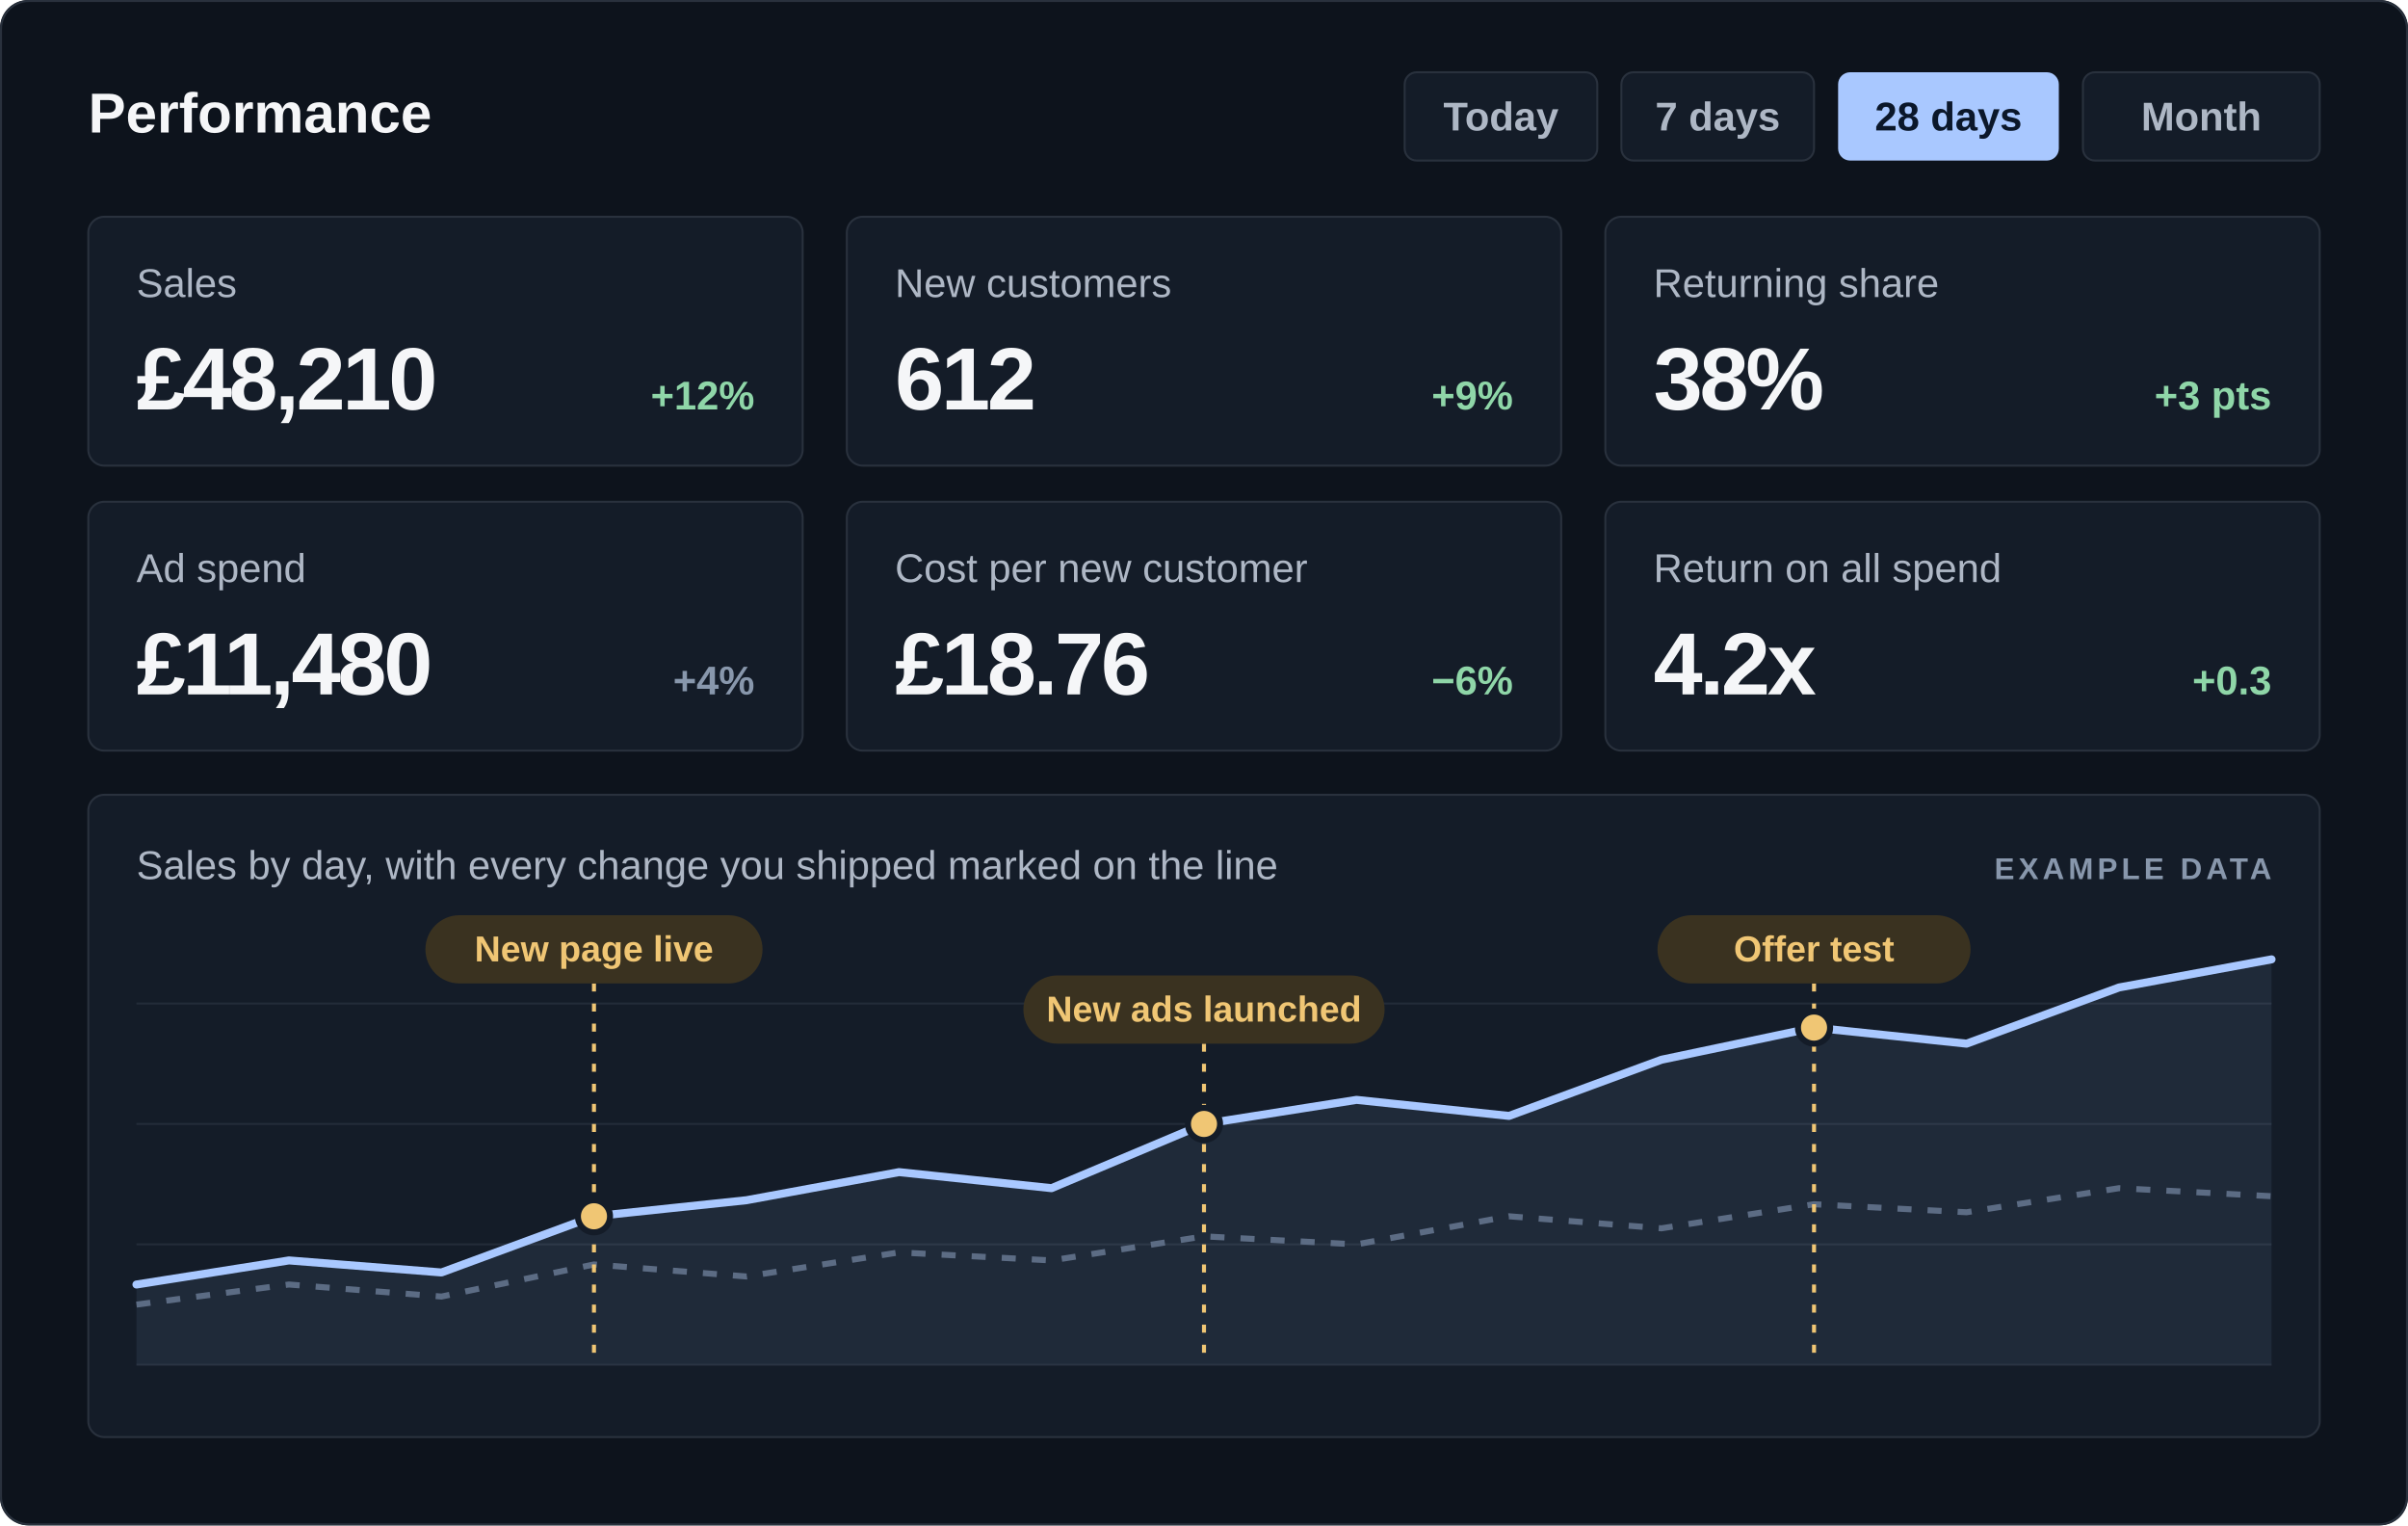
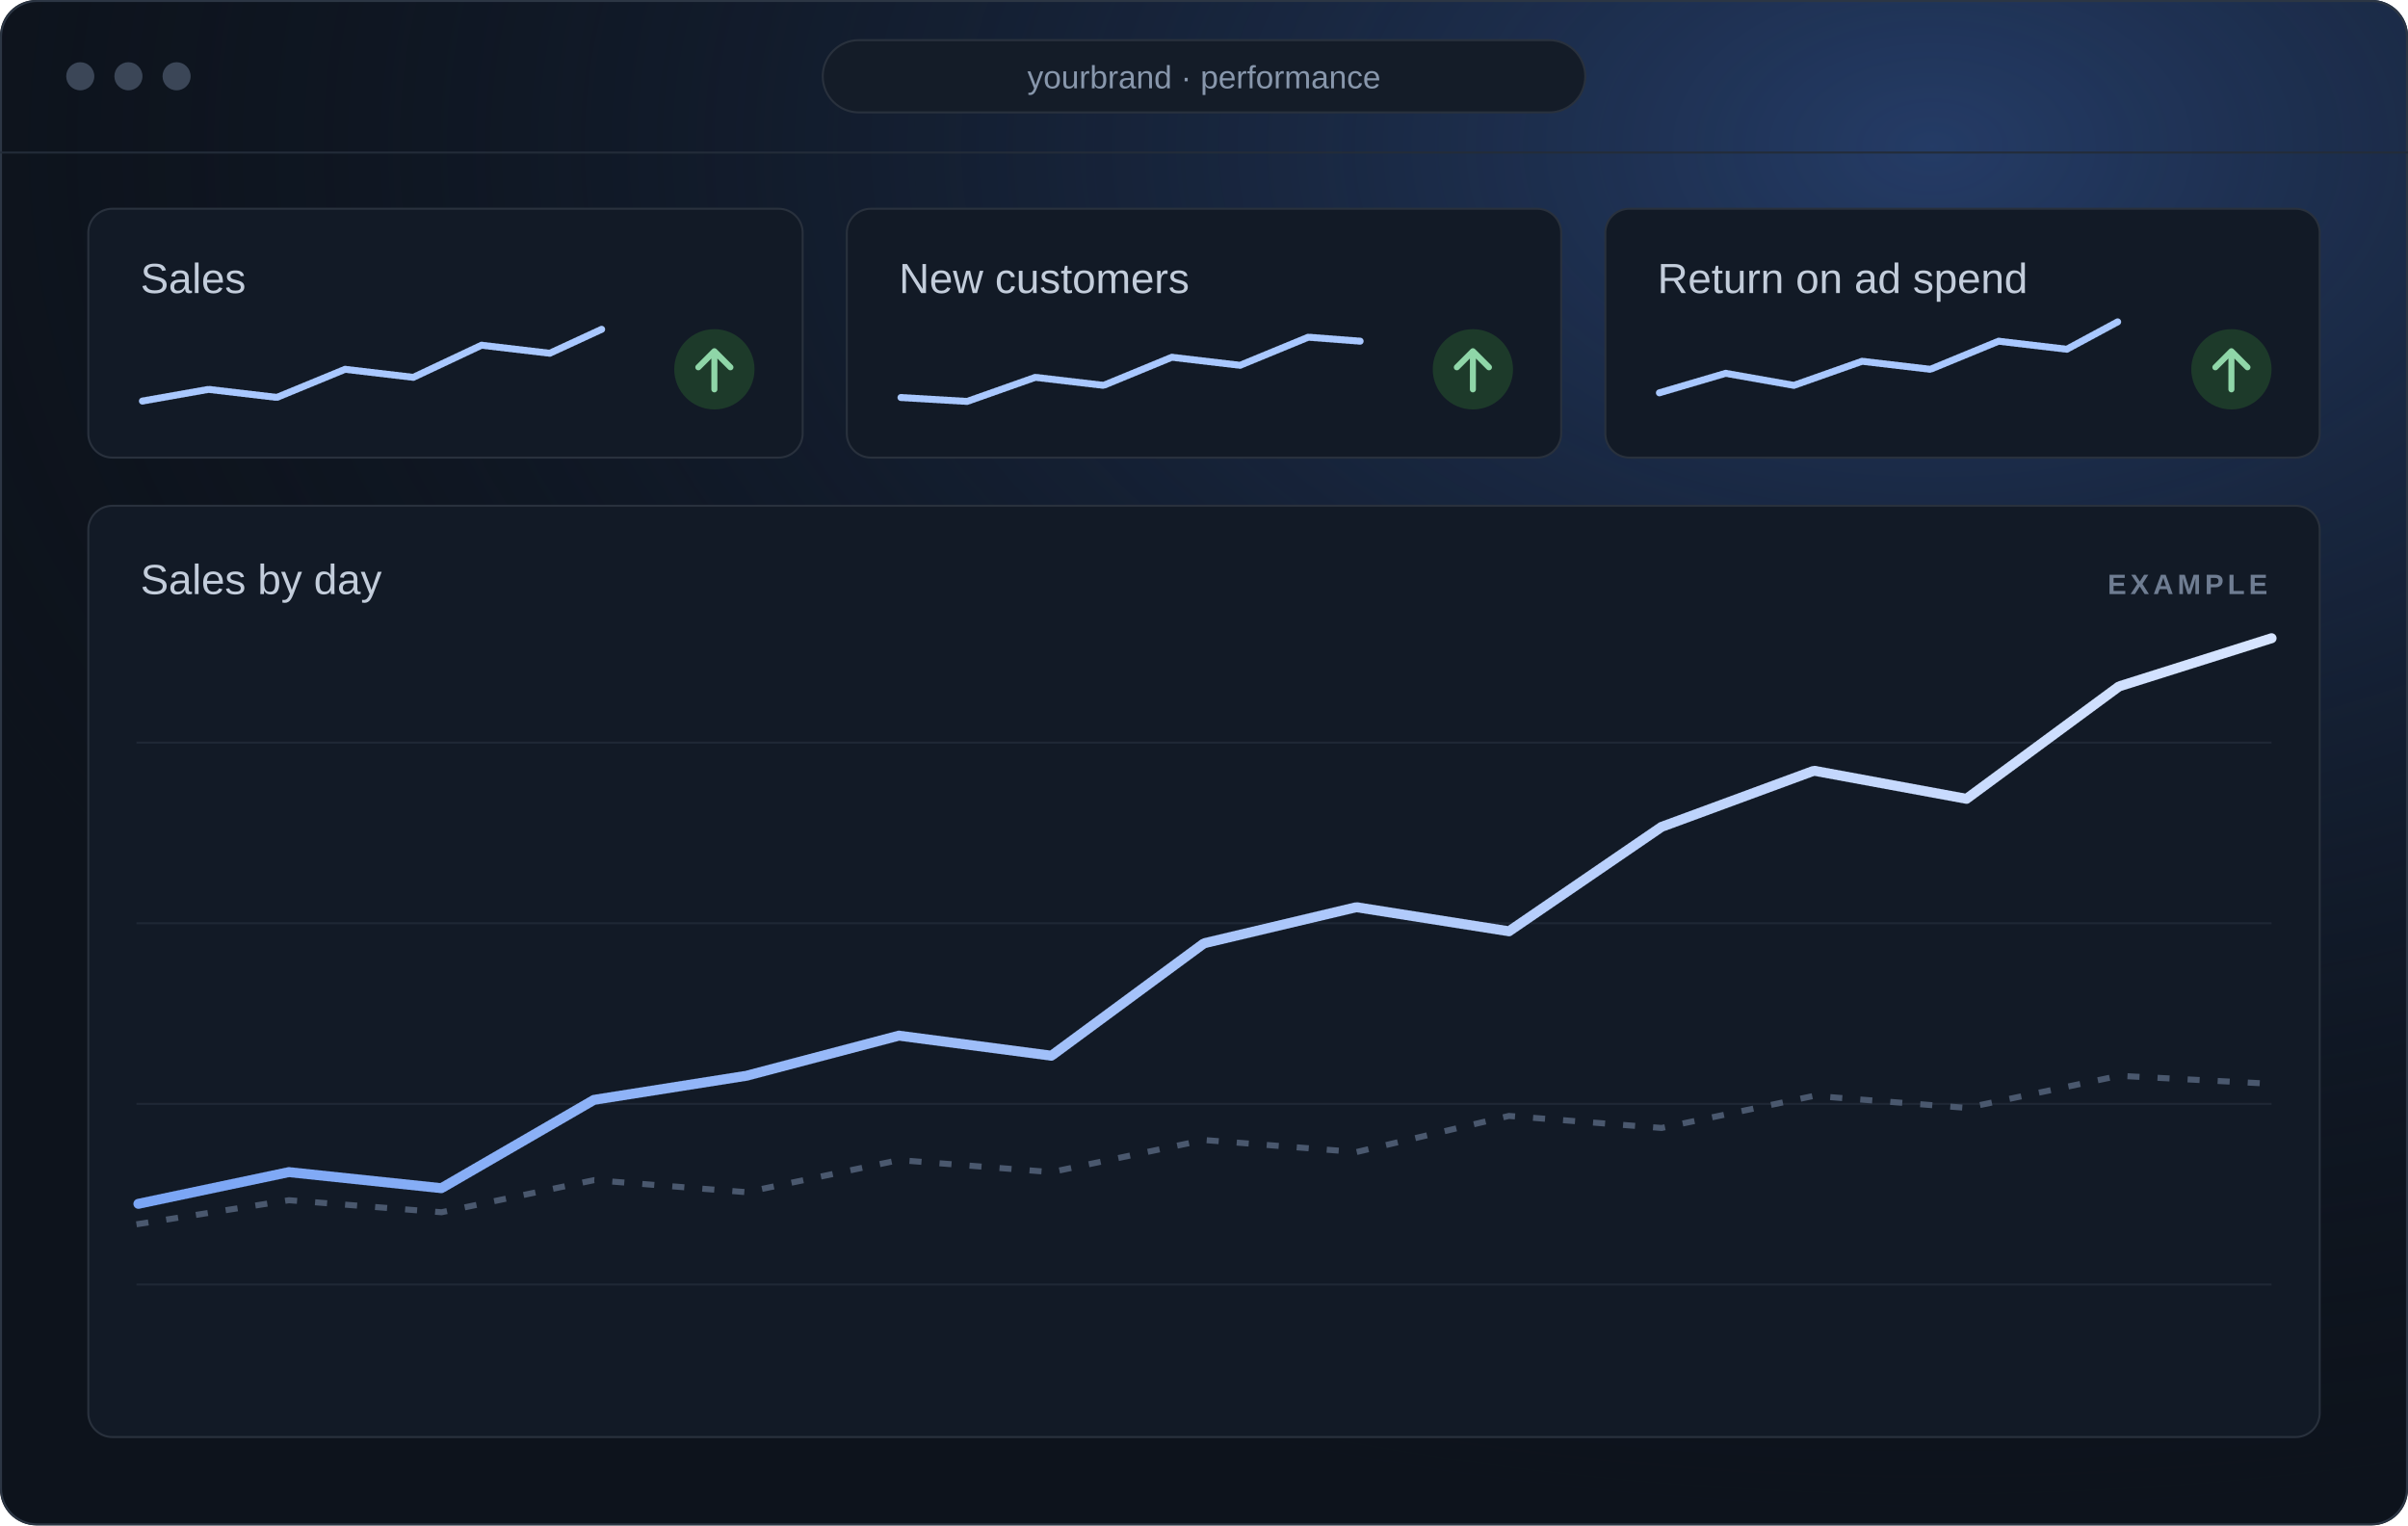
<svg xmlns="http://www.w3.org/2000/svg" viewBox="0 0 1200 760" role="img" aria-labelledby="t" font-family="'Avenir Next','Helvetica Neue',Arial,sans-serif">
-   <rect width="1200" height="760" rx="14" fill="#0d131c" />
-   <rect x=".5" y=".5" width="1199" height="759" rx="14" fill="none" stroke="#29313d" />
-   <text x="44" y="66" font-size="28" font-weight="600" fill="#f5f6f8">Performance</text>
-   <g font-size="20" font-weight="600">
-     <rect x="700" y="36" width="96" height="44" rx="6" fill="#141c28" stroke="#29313d" />
-     <text x="748" y="65" text-anchor="middle" fill="#aeb7c5">Today</text>
-     <rect x="808" y="36" width="96" height="44" rx="6" fill="#141c28" stroke="#29313d" />
-     <text x="856" y="65" text-anchor="middle" fill="#aeb7c5">7 days</text>
-     <rect x="916" y="36" width="110" height="44" rx="6" fill="#a9c8ff" />
-     <text x="971" y="65" text-anchor="middle" fill="#0b172a">28 days</text>
-     <rect x="1038" y="36" width="118" height="44" rx="6" fill="#141c28" stroke="#29313d" />
-     <text x="1097" y="65" text-anchor="middle" fill="#aeb7c5">Month</text>
-   </g>
+   <defs>
+     <linearGradient id="area" x1="0" y1="0" x2="0" y2="1">
+       <stop offset="0" stop-color="#a9c8ff" stop-opacity=".38" />
+       <stop offset="1" stop-color="#a9c8ff" stop-opacity="0" />
+     </linearGradient>
+     <linearGradient id="line" x1="0" y1="0" x2="1" y2="0">
+       <stop offset="0" stop-color="#7aa5f5" />
+       <stop offset="1" stop-color="#d6e4ff" />
+     </linearGradient>
+     <radialGradient id="glow" cx=".8" cy=".1" r=".9">
+       <stop offset="0" stop-color="#27406e" stop-opacity=".9" />
+       <stop offset="1" stop-color="#0d131c" stop-opacity="0" />
+     </radialGradient>
+     <style>
+       .draw { stroke-dasharray: 1; stroke-dashoffset: 1; animation: draw 10s cubic-bezier(.4,.1,.2,1) infinite; }
+       .spark { stroke-dasharray: 1; stroke-dashoffset: 1; animation: draw 10s ease-out infinite; }
+       .area { opacity: 0; animation: area 10s ease infinite; }
+       .m { opacity: 0; animation: pop 10s ease infinite; }
+       .m2 { animation-name: pop2; } .m3 { animation-name: pop3; }
+       .pulse { transform-origin: 1132px 318px; animation: pulse 2s ease-out infinite; }
+       @keyframes draw { 0%,3% { stroke-dashoffset: 1; opacity: 1; } 36%,94% { stroke-dashoffset: 0; opacity: 1; } 100% { stroke-dashoffset: 0; opacity: 0; } }
+       @keyframes area { 0%,28% { opacity: 0; } 42%,94% { opacity: 1; } 100% { opacity: 0; } }
+       @keyframes pop { 0%,11% { opacity: 0; transform: translateY(10px); } 15%,94% { opacity: 1; transform: none; } 100% { opacity: 0; } }
+       @keyframes pop2 { 0%,20% { opacity: 0; transform: translateY(10px); } 24%,94% { opacity: 1; transform: none; } 100% { opacity: 0; } }
+       @keyframes pop3 { 0%,29% { opacity: 0; transform: translateY(10px); } 33%,94% { opacity: 1; transform: none; } 100% { opacity: 0; } }
+       @keyframes pulse { 0% { transform: scale(1); opacity: .7; } 100% { transform: scale(3.2); opacity: 0; } }
+       @media (prefers-reduced-motion: reduce) { * { animation: none !important; } .draw, .spark { stroke-dashoffset: 0; } .area, .m { opacity: 1; } .pulse { opacity: 0; } }
+     </style>
+   </defs>
+   <rect width="1200" height="760" rx="18" fill="#0d131c" />
+   <rect width="1200" height="760" rx="18" fill="url(#glow)" />
+   <rect x=".5" y=".5" width="1199" height="759" rx="18" fill="none" stroke="#2c3644" />
+   <circle cx="40" cy="38" r="7" fill="#3b4657" />
+   <circle cx="64" cy="38" r="7" fill="#3b4657" />
+   <circle cx="88" cy="38" r="7" fill="#3b4657" />
+   <rect x="410" y="20" width="380" height="36" rx="18" fill="#141c28" stroke="#29313d" />
+   <text x="600" y="44" text-anchor="middle" font-size="16" fill="#8897ac">yourbrand · performance</text>
+   <line x1="0" y1="76" x2="1200" y2="76" stroke="#232c39" />
  <g>
-     <g fill="#141c28" stroke="#29313d">
-       <rect x="44" y="108" width="356" height="124" rx="8" />
-       <rect x="422" y="108" width="356" height="124" rx="8" />
-       <rect x="800" y="108" width="356" height="124" rx="8" />
-       <rect x="44" y="250" width="356" height="124" rx="8" />
-       <rect x="422" y="250" width="356" height="124" rx="8" />
-       <rect x="800" y="250" width="356" height="124" rx="8" />
+     <g fill="#121a26" stroke="#29313d">
+       <rect x="44" y="104" width="356" height="124" rx="12" />
+       <rect x="422" y="104" width="356" height="124" rx="12" />
+       <rect x="800" y="104" width="356" height="124" rx="12" />
    </g>
-     <g font-size="20" fill="#aeb7c5">
-       <text x="68" y="148">Sales</text>
-       <text x="446" y="148">New customers</text>
-       <text x="824" y="148">Returning share</text>
-       <text x="68" y="290">Ad spend</text>
-       <text x="446" y="290">Cost per new customer</text>
-       <text x="824" y="290">Return on all spend</text>
+     <g font-size="21" fill="#c3cddb">
+       <text x="70" y="146">Sales</text>
+       <text x="448" y="146">New customers</text>
+       <text x="826" y="146">Return on ad spend</text>
    </g>
-     <g font-size="44" font-weight="600" fill="#f5f6f8" letter-spacing="-1.5">
-       <text x="68" y="204">£48,210</text>
-       <text x="446" y="204">612</text>
-       <text x="824" y="204">38%</text>
-       <text x="68" y="346">£11,480</text>
-       <text x="446" y="346">£18.76</text>
-       <text x="824" y="346">4.2x</text>
+     <g fill="none" stroke="#a9c8ff" stroke-width="3.5" stroke-linecap="round" stroke-linejoin="round">
+       <polyline class="spark" pathLength="1" points="70,200 104,194 138,198 172,184 206,188 240,172 274,176 300,164" />
+       <polyline class="spark" pathLength="1" points="448,198 482,200 516,188 550,192 584,178 618,182 652,168 678,170" />
+       <polyline class="spark" pathLength="1" points="826,196 860,186 894,192 928,180 962,184 996,170 1030,174 1056,160" />
    </g>
-     <g font-size="20" font-weight="600" text-anchor="end">
-       <text x="376" y="204" fill="#8fd6a8">+12%</text>
-       <text x="754" y="204" fill="#8fd6a8">+9%</text>
-       <text x="1132" y="204" fill="#8fd6a8">+3 pts</text>
-       <text x="376" y="346" fill="#8897ac">+4%</text>
-       <text x="754" y="346" fill="#8fd6a8">−6%</text>
-       <text x="1132" y="346" fill="#8fd6a8">+0.3</text>
+     <g>
+       <circle cx="356" cy="184" r="20" fill="#1d3a2a" />
+       <path d="M356 194v-19m-8 8 8-8 8 8" fill="none" stroke="#8fd6a8" stroke-width="3" stroke-linecap="round" stroke-linejoin="round" />
+       <circle cx="734" cy="184" r="20" fill="#1d3a2a" />
+       <path d="M734 194v-19m-8 8 8-8 8 8" fill="none" stroke="#8fd6a8" stroke-width="3" stroke-linecap="round" stroke-linejoin="round" />
+       <circle cx="1112" cy="184" r="20" fill="#1d3a2a" />
+       <path d="M1112 194v-19m-8 8 8-8 8 8" fill="none" stroke="#8fd6a8" stroke-width="3" stroke-linecap="round" stroke-linejoin="round" />
    </g>
  </g>
-   <rect x="44" y="396" width="1112" height="320" rx="8" fill="#141c28" stroke="#29313d" />
-   <text x="68" y="438" font-size="20" fill="#aeb7c5">Sales by day, with every change you shipped marked on the line</text>
-   <g stroke="#232c39" stroke-width="1">
-     <line x1="68" y1="500" x2="1132" y2="500" />
-     <line x1="68" y1="560" x2="1132" y2="560" />
-     <line x1="68" y1="620" x2="1132" y2="620" />
-     <line x1="68" y1="680" x2="1132" y2="680" />
+   <rect x="44" y="252" width="1112" height="464" rx="12" fill="#121a26" stroke="#29313d" />
+   <g stroke="#1f2835">
+     <line x1="68" y1="370" x2="1132" y2="370" />
+     <line x1="68" y1="460" x2="1132" y2="460" />
+     <line x1="68" y1="550" x2="1132" y2="550" />
+     <line x1="68" y1="640" x2="1132" y2="640" />
  </g>
-   <polyline fill="none" stroke="#56647a" stroke-width="3" stroke-dasharray="7 8" points="68,650 144,640 220,646 296,630 372,636 448,624 524,628 600,616 676,620 752,606 828,612 904,600 980,604 1056,592 1132,596" />
-   <path d="M68,640 L144,628 220,634 296,606 372,598 448,584 524,592 600,560 676,548 752,556 828,528 904,512 980,520 1056,492 1132,478 L1132,680 68,680 Z" fill="#a9c8ff" opacity=".08" />
-   <polyline fill="none" stroke="#a9c8ff" stroke-width="4" stroke-linejoin="round" stroke-linecap="round" points="68,640 144,628 220,634 296,606 372,598 448,584 524,592 600,560 676,548 752,556 828,528 904,512 980,520 1056,492 1132,478" />
-   <g font-size="18" font-weight="600">
-     <line x1="296" y1="470" x2="296" y2="680" stroke="#f0c674" stroke-width="2" stroke-dasharray="4 6" />
-     <circle cx="296" cy="606" r="8" fill="#f0c674" stroke="#141c28" stroke-width="3" />
-     <rect x="212" y="456" width="168" height="34" rx="17" fill="#3a3220" />
-     <text x="296" y="479" text-anchor="middle" fill="#f0c674">New page live</text>
-     <line x1="600" y1="500" x2="600" y2="680" stroke="#f0c674" stroke-width="2" stroke-dasharray="4 6" />
-     <circle cx="600" cy="560" r="8" fill="#f0c674" stroke="#141c28" stroke-width="3" />
-     <rect x="510" y="486" width="180" height="34" rx="17" fill="#3a3220" />
-     <text x="600" y="509" text-anchor="middle" fill="#f0c674">New ads launched</text>
-     <line x1="904" y1="470" x2="904" y2="680" stroke="#f0c674" stroke-width="2" stroke-dasharray="4 6" />
-     <circle cx="904" cy="512" r="8" fill="#f0c674" stroke="#141c28" stroke-width="3" />
-     <rect x="826" y="456" width="156" height="34" rx="17" fill="#3a3220" />
-     <text x="904" y="479" text-anchor="middle" fill="#f0c674">Offer test</text>
+   <polyline fill="none" stroke="#4a586e" stroke-width="3" stroke-dasharray="6 9" points="68,610 144,598 220,604 296,588 372,594 448,578 524,584 600,568 676,574 752,556 828,562 904,546 980,552 1056,536 1132,540" />
+   <path class="area" d="M68,600 L144,584 220,592 296,548 372,536 448,516 524,526 600,470 676,452 752,464 828,412 904,384 980,398 1056,342 1132,318 L1132,690 68,690 Z" fill="url(#area)" />
+   <polyline class="draw" pathLength="1" fill="none" stroke="url(#line)" stroke-width="5" stroke-linejoin="round" stroke-linecap="round" points="68,600 144,584 220,592 296,548 372,536 448,516 524,526 600,470 676,452 752,464 828,412 904,384 980,398 1056,342 1132,318" />
+   <g font-size="19" font-weight="600">
+     <g class="m">
+       <line x1="296" y1="548" x2="296" y2="690" stroke="#f0c674" stroke-width="2" stroke-dasharray="4 7" />
+       <circle cx="296" cy="548" r="9" fill="#f0c674" stroke="#121a26" stroke-width="4" />
+       <rect x="206" y="486" width="180" height="40" rx="20" fill="#3a3220" />
+       <text x="296" y="512" text-anchor="middle" fill="#f0c674">New page live</text>
+     </g>
+     <g class="m m2">
+       <line x1="600" y1="470" x2="600" y2="690" stroke="#f0c674" stroke-width="2" stroke-dasharray="4 7" />
+       <circle cx="600" cy="470" r="9" fill="#f0c674" stroke="#121a26" stroke-width="4" />
+       <rect x="498" y="408" width="204" height="40" rx="20" fill="#3a3220" />
+       <text x="600" y="434" text-anchor="middle" fill="#f0c674">New ads launched</text>
+     </g>
+     <g class="m m3">
+       <line x1="904" y1="384" x2="904" y2="690" stroke="#f0c674" stroke-width="2" stroke-dasharray="4 7" />
+       <circle cx="904" cy="384" r="9" fill="#f0c674" stroke="#121a26" stroke-width="4" />
+       <rect x="824" y="322" width="160" height="40" rx="20" fill="#3a3220" />
+       <text x="904" y="348" text-anchor="middle" fill="#f0c674">Offer test</text>
+     </g>
  </g>
-   <text x="1132" y="438" text-anchor="end" font-size="15" font-weight="600" letter-spacing="2" fill="#8897ac">EXAMPLE DATA</text>
+   <g class="m m3">
+     <circle class="pulse" cx="1132" cy="318" r="8" fill="#d6e4ff" />
+     <circle cx="1132" cy="318" r="8" fill="#d6e4ff" />
+   </g>
+   <text x="70" y="296" font-size="21" fill="#c3cddb">Sales by day</text>
+   <text x="1130" y="296" text-anchor="end" font-size="14" font-weight="600" letter-spacing="2" fill="#6f7d92">EXAMPLE</text>
</svg>
